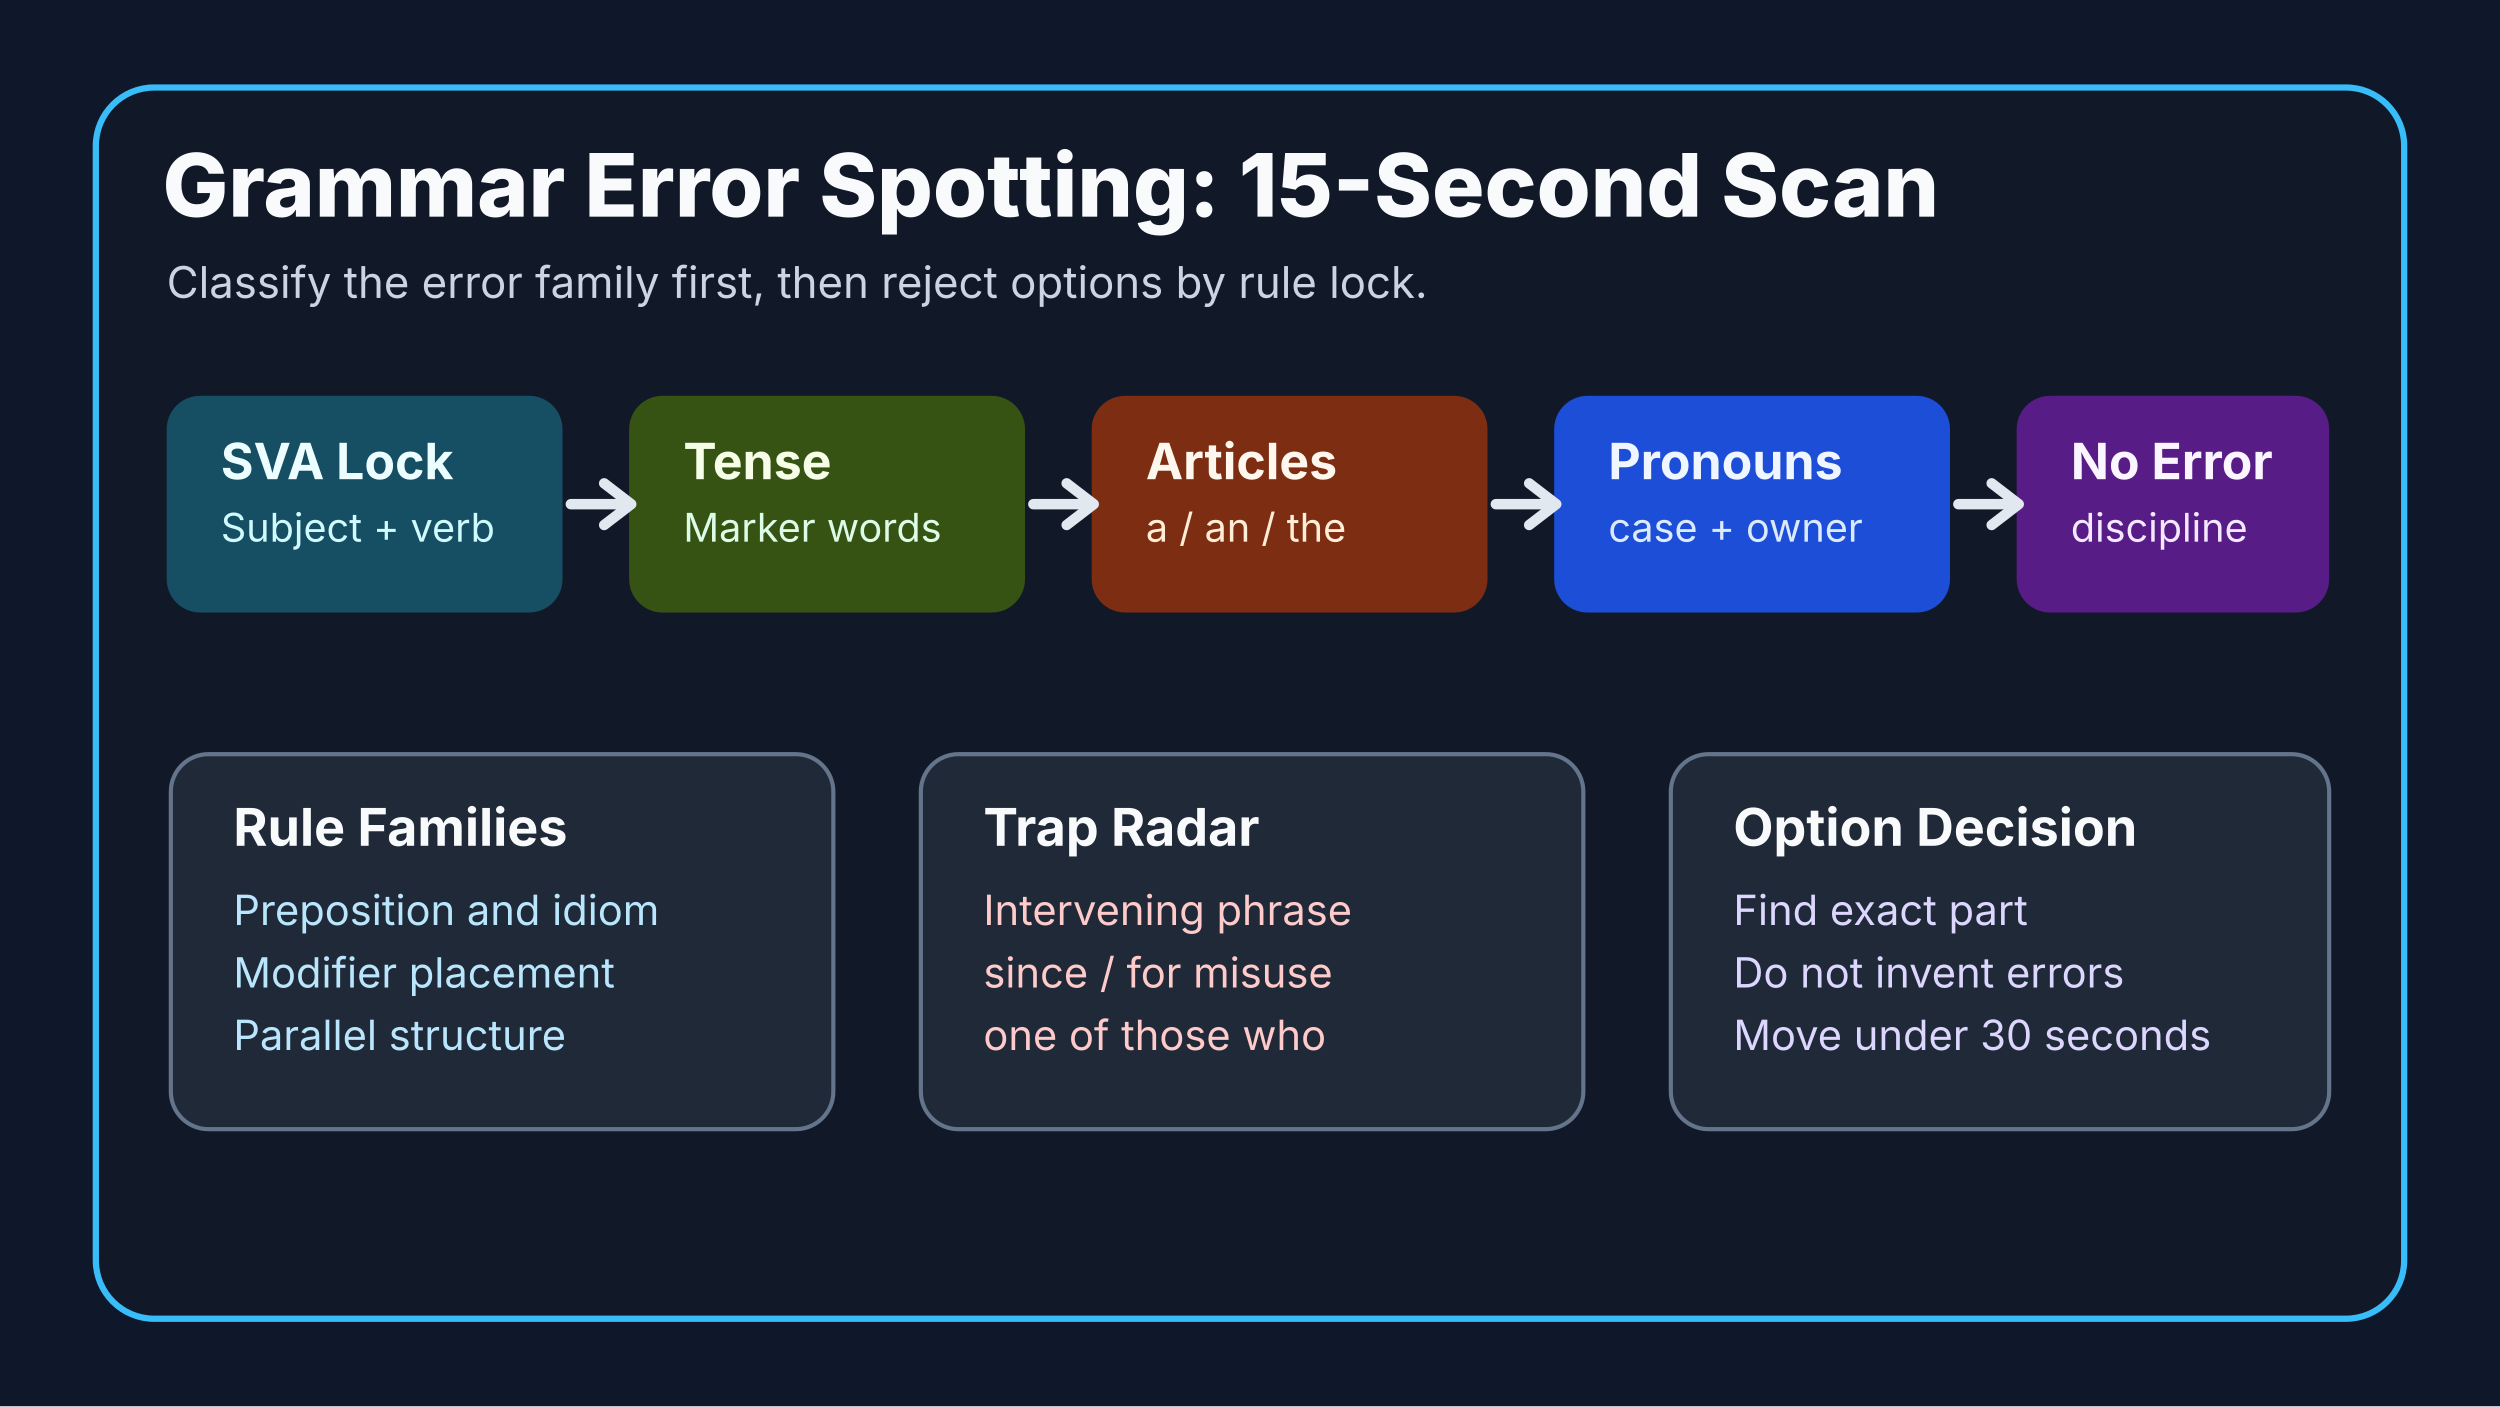
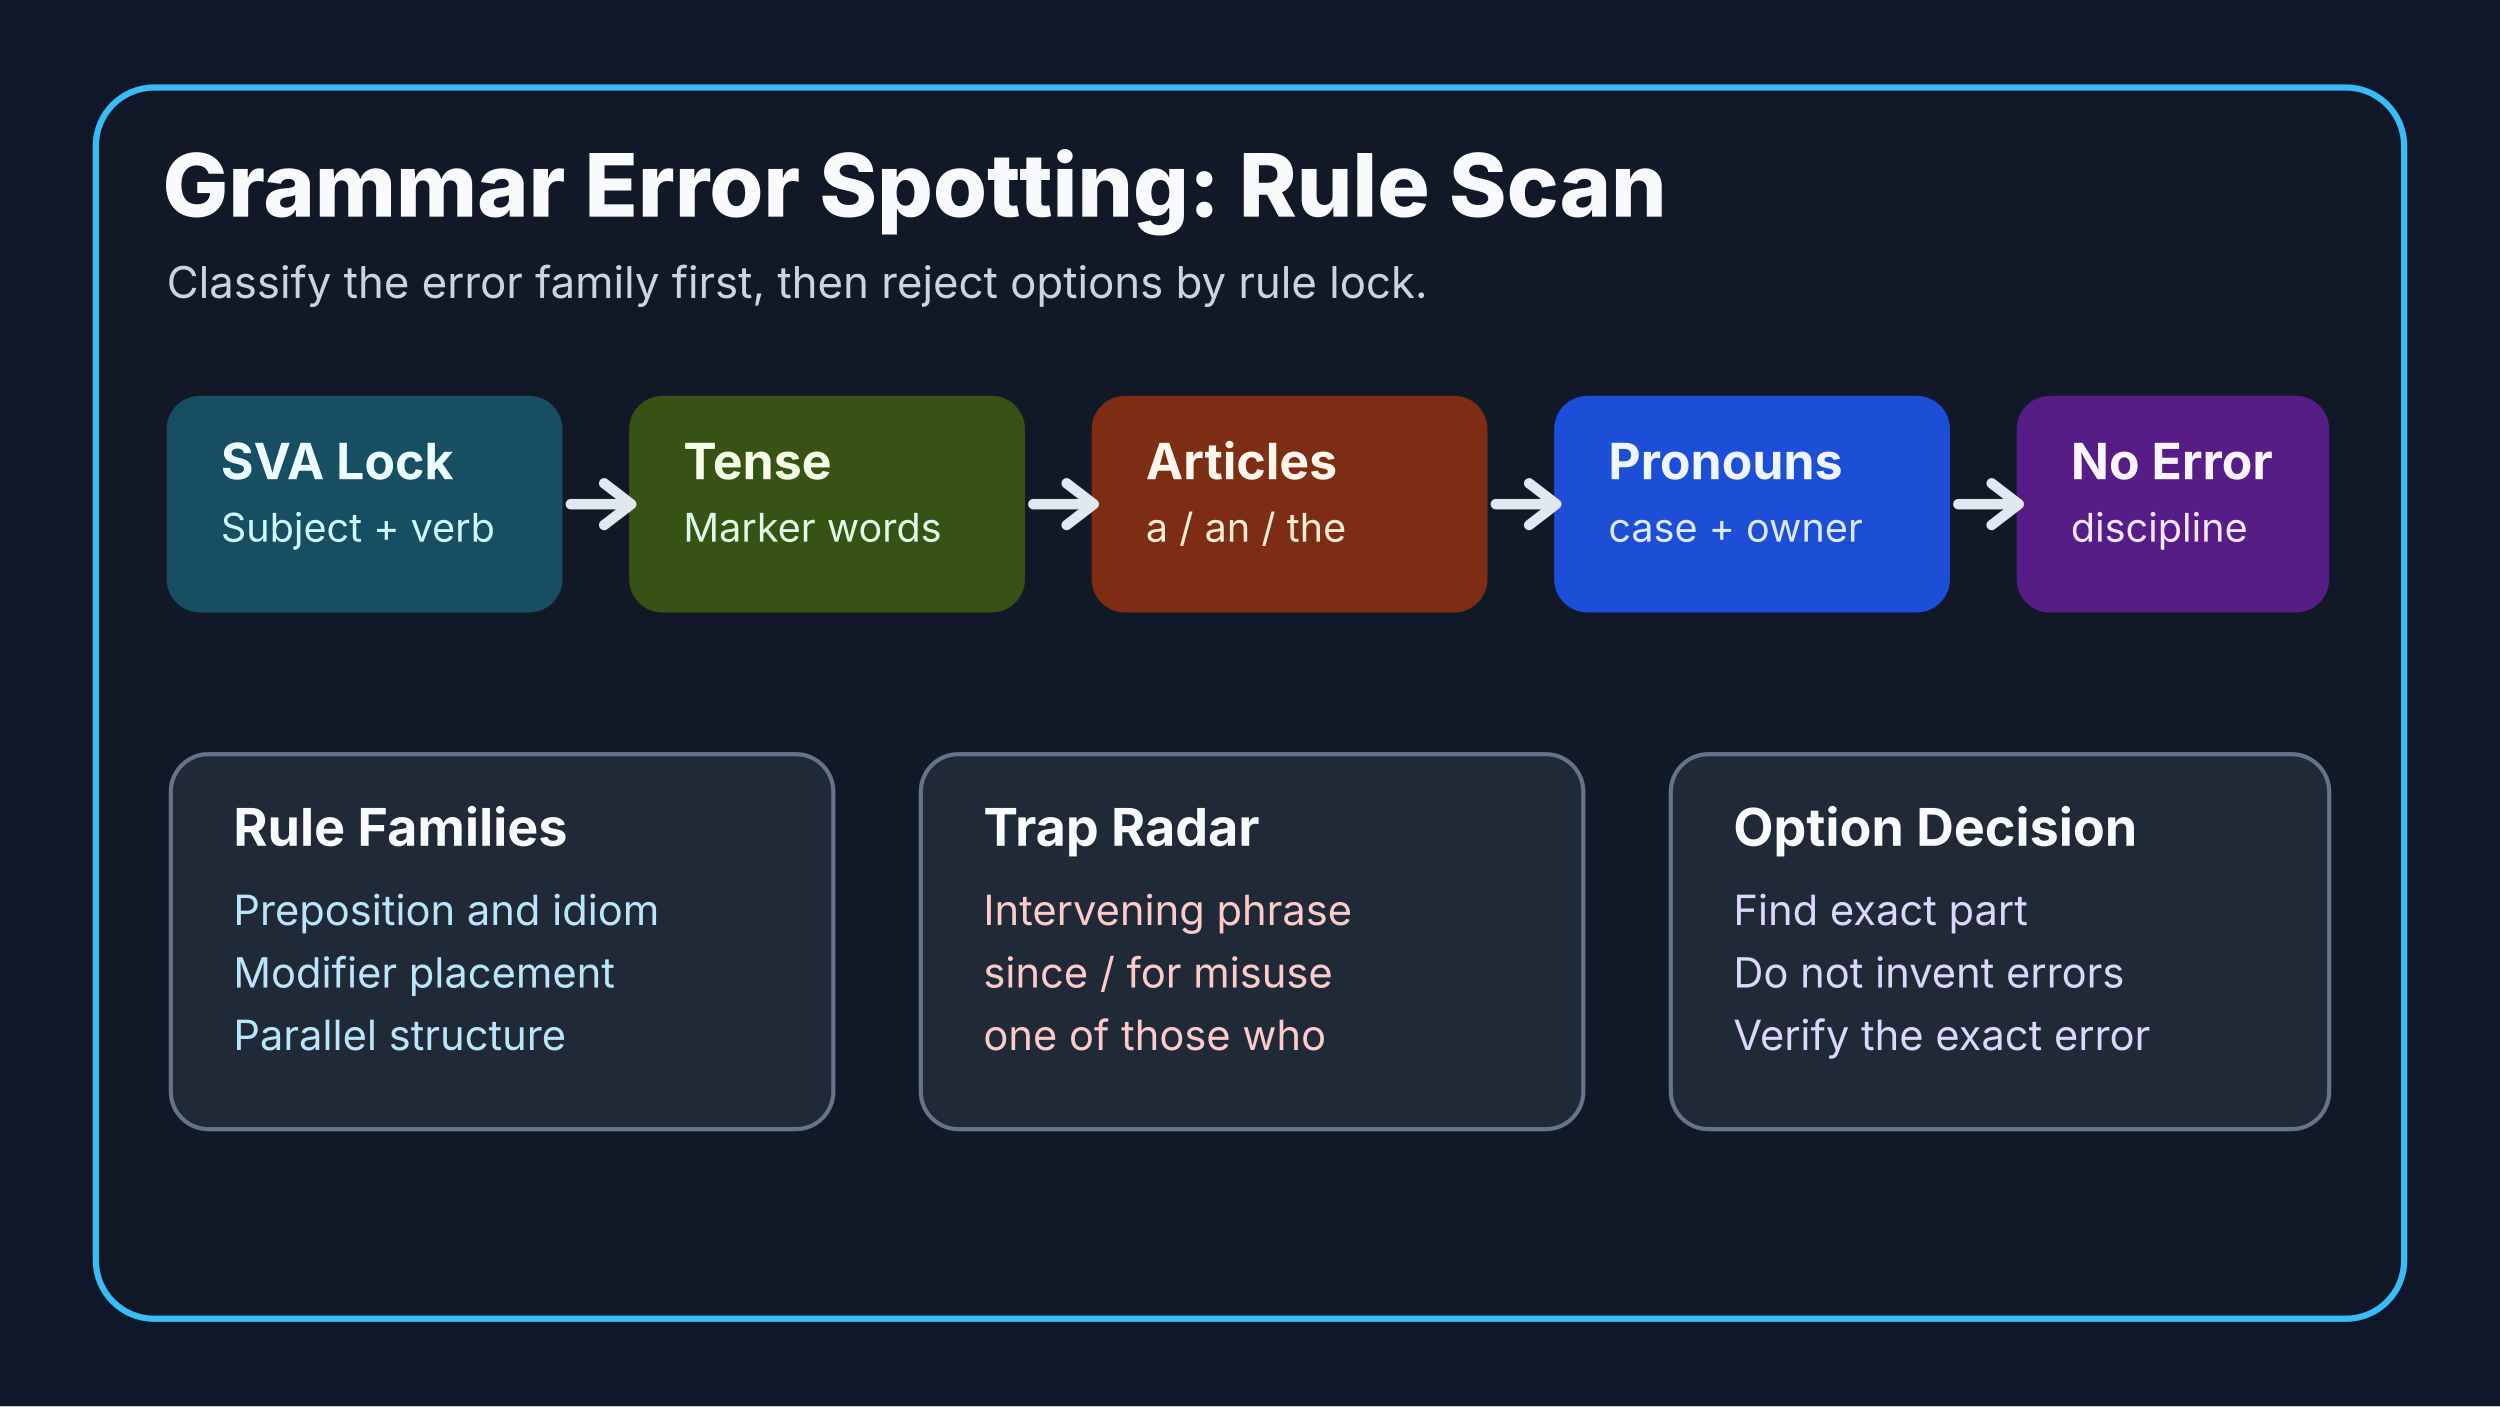
<svg xmlns="http://www.w3.org/2000/svg" width="1200" height="675" viewBox="0 0 1200 675" role="img" aria-labelledby="title desc">
  <rect width="1200" height="675" fill="#0f172a" />
  <rect x="46" y="42" width="1108" height="591" rx="28" fill="#111827" stroke="#38bdf8" stroke-width="3" />
-   <text x="78" y="104" fill="#f8fafc" font-family="Inter, Arial, sans-serif" font-size="42" font-weight="800">Grammar Error Spotting: 15-Second Scan</text>
+   <text x="78" y="104" fill="#f8fafc" font-family="Inter, Arial, sans-serif" font-size="42" font-weight="800">Grammar Error Spotting: Rule Scan</text>
  <text x="80" y="143" fill="#cbd5e1" font-family="Inter, Arial, sans-serif" font-size="21">Classify the error family first, then reject options by rule lock.</text>
  <g font-family="Inter, Arial, sans-serif">
    <rect x="80" y="190" width="190" height="104" rx="16" fill="#164e63" />
    <text x="106" y="230" fill="#ecfeff" font-size="24" font-weight="750">SVA Lock</text>
    <text x="106" y="260" fill="#cffafe" font-size="19">Subject + verb</text>
    <rect x="302" y="190" width="190" height="104" rx="16" fill="#365314" />
    <text x="328" y="230" fill="#f7fee7" font-size="24" font-weight="750">Tense</text>
    <text x="328" y="260" fill="#dcfce7" font-size="19">Marker words</text>
    <rect x="524" y="190" width="190" height="104" rx="16" fill="#7c2d12" />
    <text x="550" y="230" fill="#fff7ed" font-size="24" font-weight="750">Articles</text>
    <text x="550" y="260" fill="#ffedd5" font-size="19">a / an / the</text>
    <rect x="746" y="190" width="190" height="104" rx="16" fill="#1d4ed8" />
    <text x="772" y="230" fill="#eff6ff" font-size="24" font-weight="750">Pronouns</text>
    <text x="772" y="260" fill="#dbeafe" font-size="19">case + owner</text>
    <rect x="968" y="190" width="150" height="104" rx="16" fill="#581c87" />
    <text x="994" y="230" fill="#faf5ff" font-size="24" font-weight="750">No Error</text>
    <text x="994" y="260" fill="#f3e8ff" font-size="19">discipline</text>
    <path d="M274 242h24" stroke="#e2e8f0" stroke-width="5" stroke-linecap="round" />
    <path d="M496 242h24" stroke="#e2e8f0" stroke-width="5" stroke-linecap="round" />
    <path d="M718 242h24" stroke="#e2e8f0" stroke-width="5" stroke-linecap="round" />
    <path d="M940 242h24" stroke="#e2e8f0" stroke-width="5" stroke-linecap="round" />
    <path d="M290 232l13 10-13 10" fill="none" stroke="#e2e8f0" stroke-width="5" stroke-linecap="round" stroke-linejoin="round" />
    <path d="M512 232l13 10-13 10" fill="none" stroke="#e2e8f0" stroke-width="5" stroke-linecap="round" stroke-linejoin="round" />
    <path d="M734 232l13 10-13 10" fill="none" stroke="#e2e8f0" stroke-width="5" stroke-linecap="round" stroke-linejoin="round" />
    <path d="M956 232l13 10-13 10" fill="none" stroke="#e2e8f0" stroke-width="5" stroke-linecap="round" stroke-linejoin="round" />
    <rect x="82" y="362" width="318" height="180" rx="18" fill="#1f2937" stroke="#64748b" stroke-width="2" />
    <text x="112" y="406" fill="#f8fafc" font-size="25" font-weight="750">Rule Families</text>
    <text x="112" y="444" fill="#bae6fd" font-size="20">Preposition and idiom</text>
    <text x="112" y="474" fill="#bae6fd" font-size="20">Modifier placement</text>
    <text x="112" y="504" fill="#bae6fd" font-size="20">Parallel structure</text>
    <rect x="442" y="362" width="318" height="180" rx="18" fill="#1f2937" stroke="#64748b" stroke-width="2" />
    <text x="472" y="406" fill="#f8fafc" font-size="25" font-weight="750">Trap Radar</text>
    <text x="472" y="444" fill="#fecaca" font-size="20">Intervening phrase</text>
    <text x="472" y="474" fill="#fecaca" font-size="20">since / for misuse</text>
    <text x="472" y="504" fill="#fecaca" font-size="20">one of those who</text>
    <rect x="802" y="362" width="316" height="180" rx="18" fill="#1f2937" stroke="#64748b" stroke-width="2" />
    <text x="832" y="406" fill="#f8fafc" font-size="25" font-weight="750">Option Decision</text>
    <text x="832" y="444" fill="#ddd6fe" font-size="20">Find exact part</text>
    <text x="832" y="474" fill="#ddd6fe" font-size="20">Do not invent errors</text>
-     <text x="832" y="504" fill="#ddd6fe" font-size="20">Move under 30 seconds</text>
+     <text x="832" y="504" fill="#ddd6fe" font-size="20">Verify the exact error</text>
  </g>
</svg>
